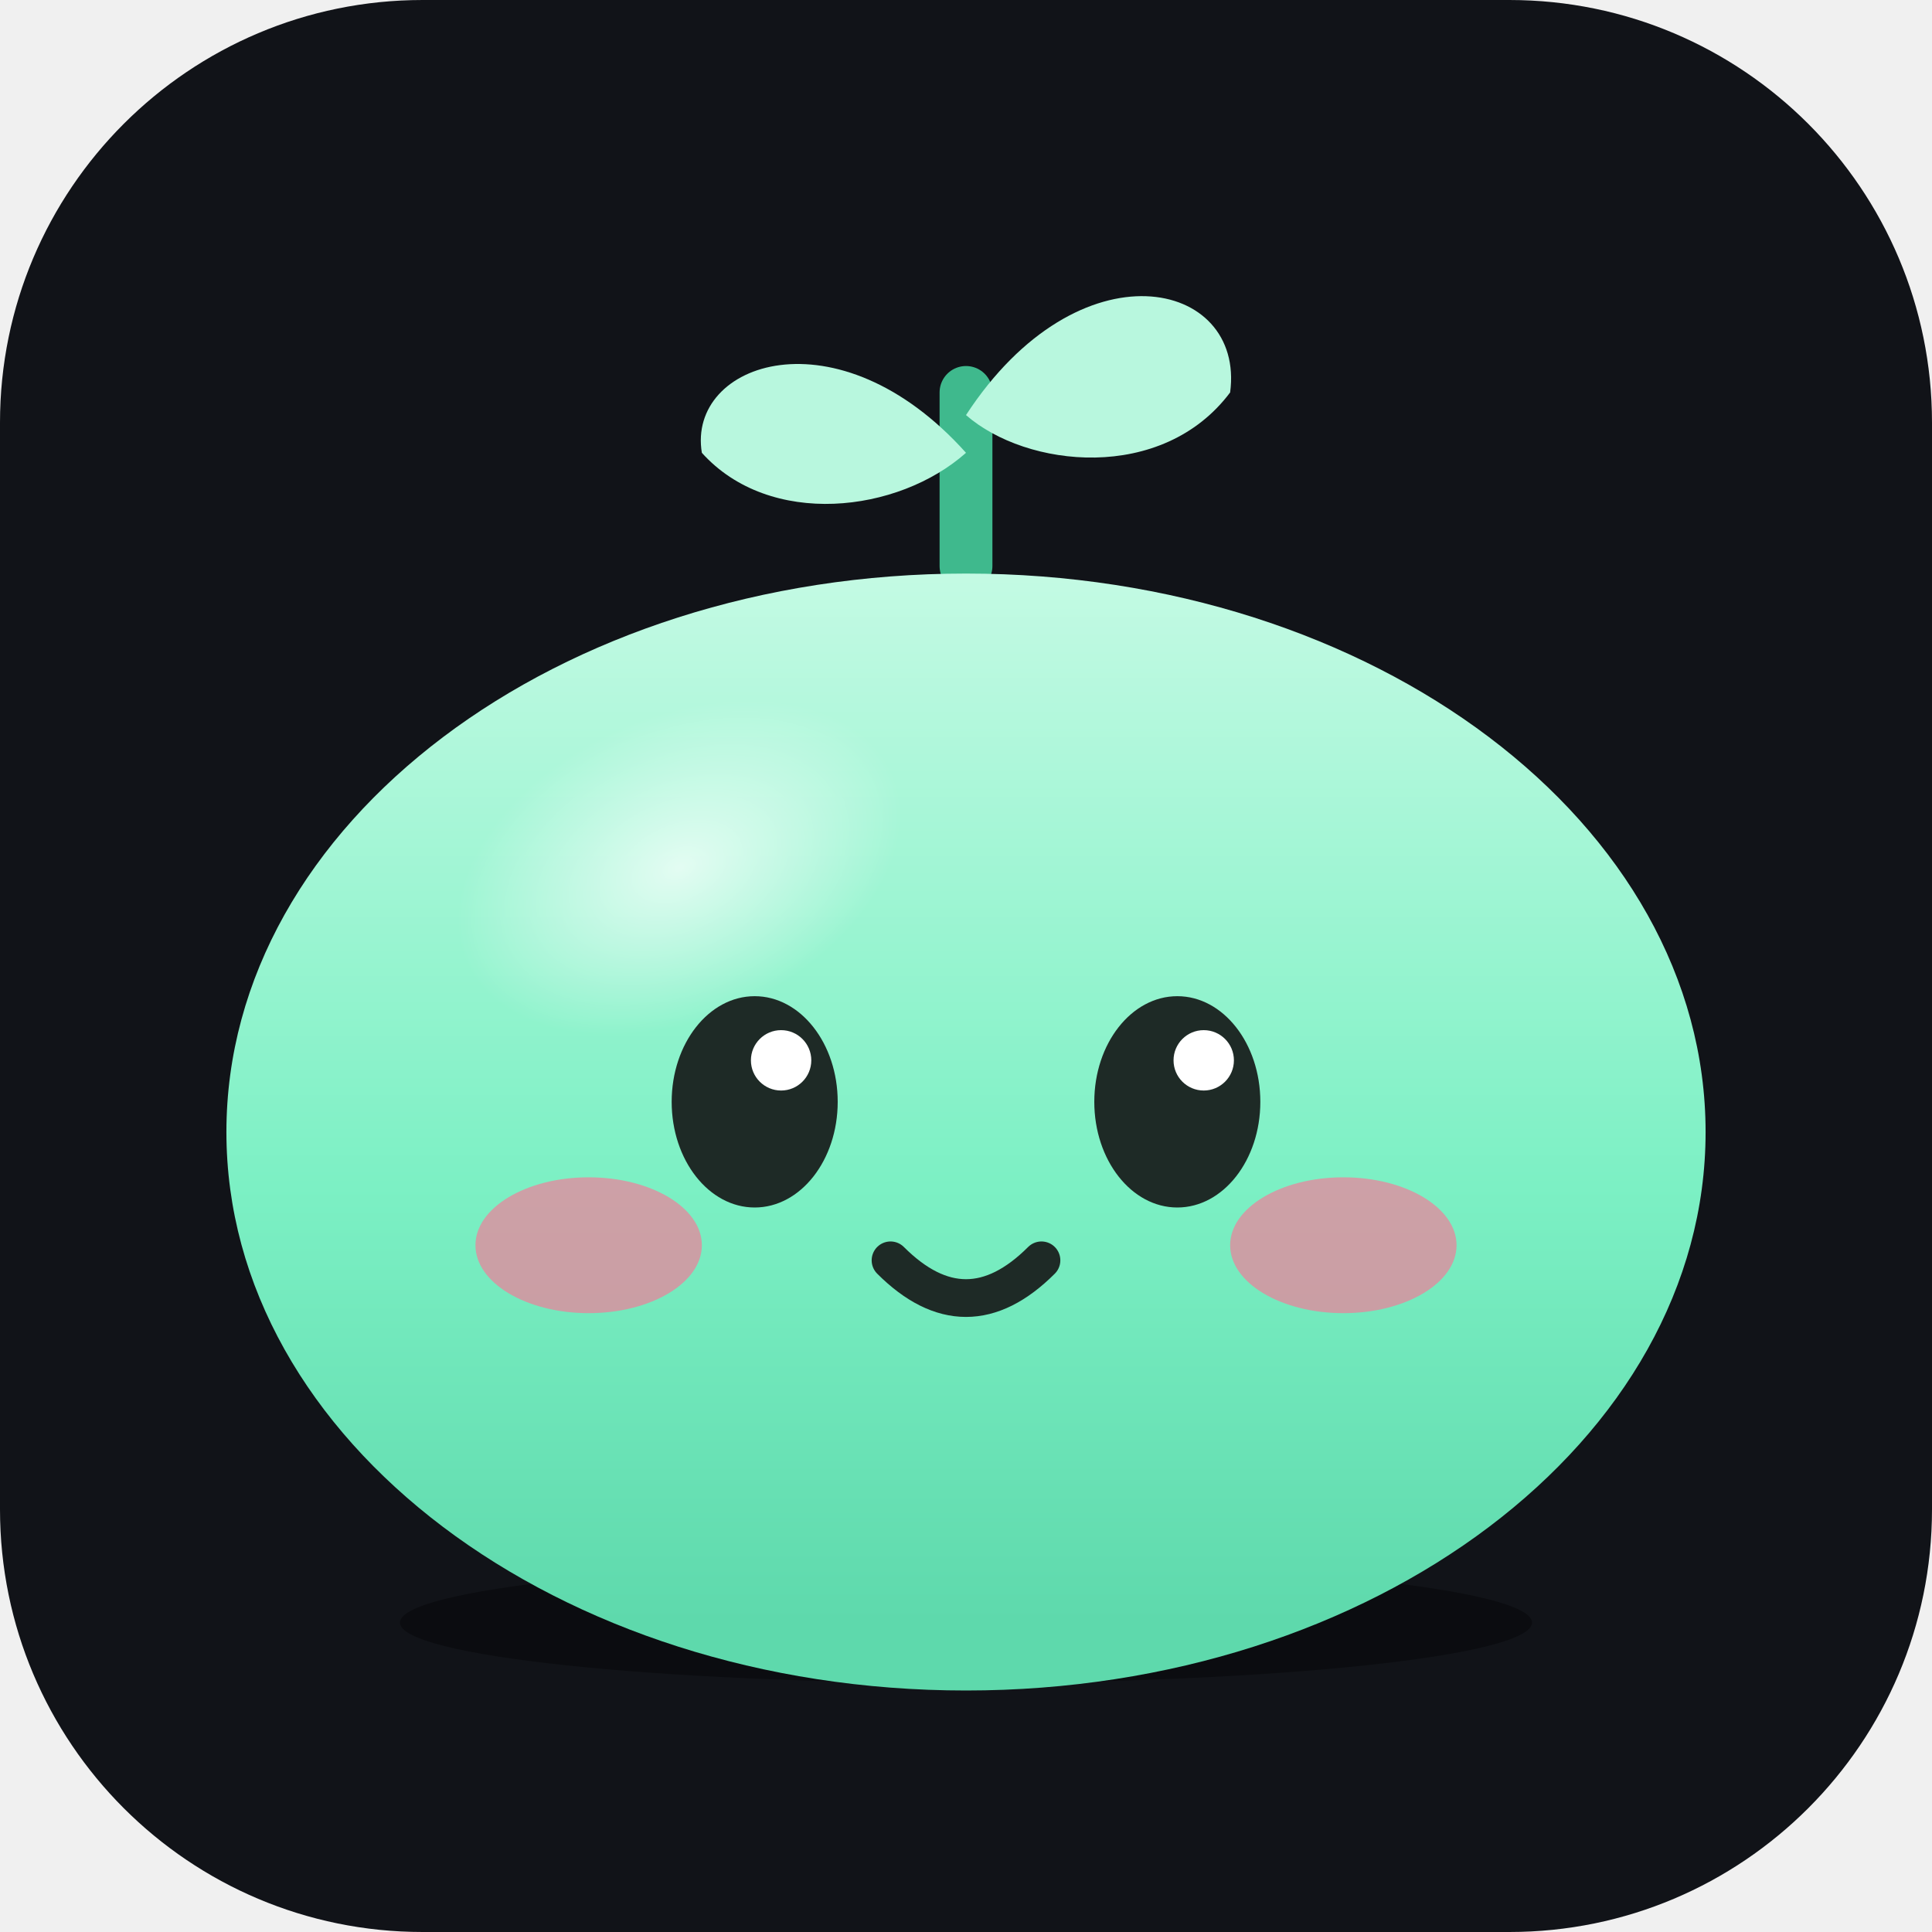
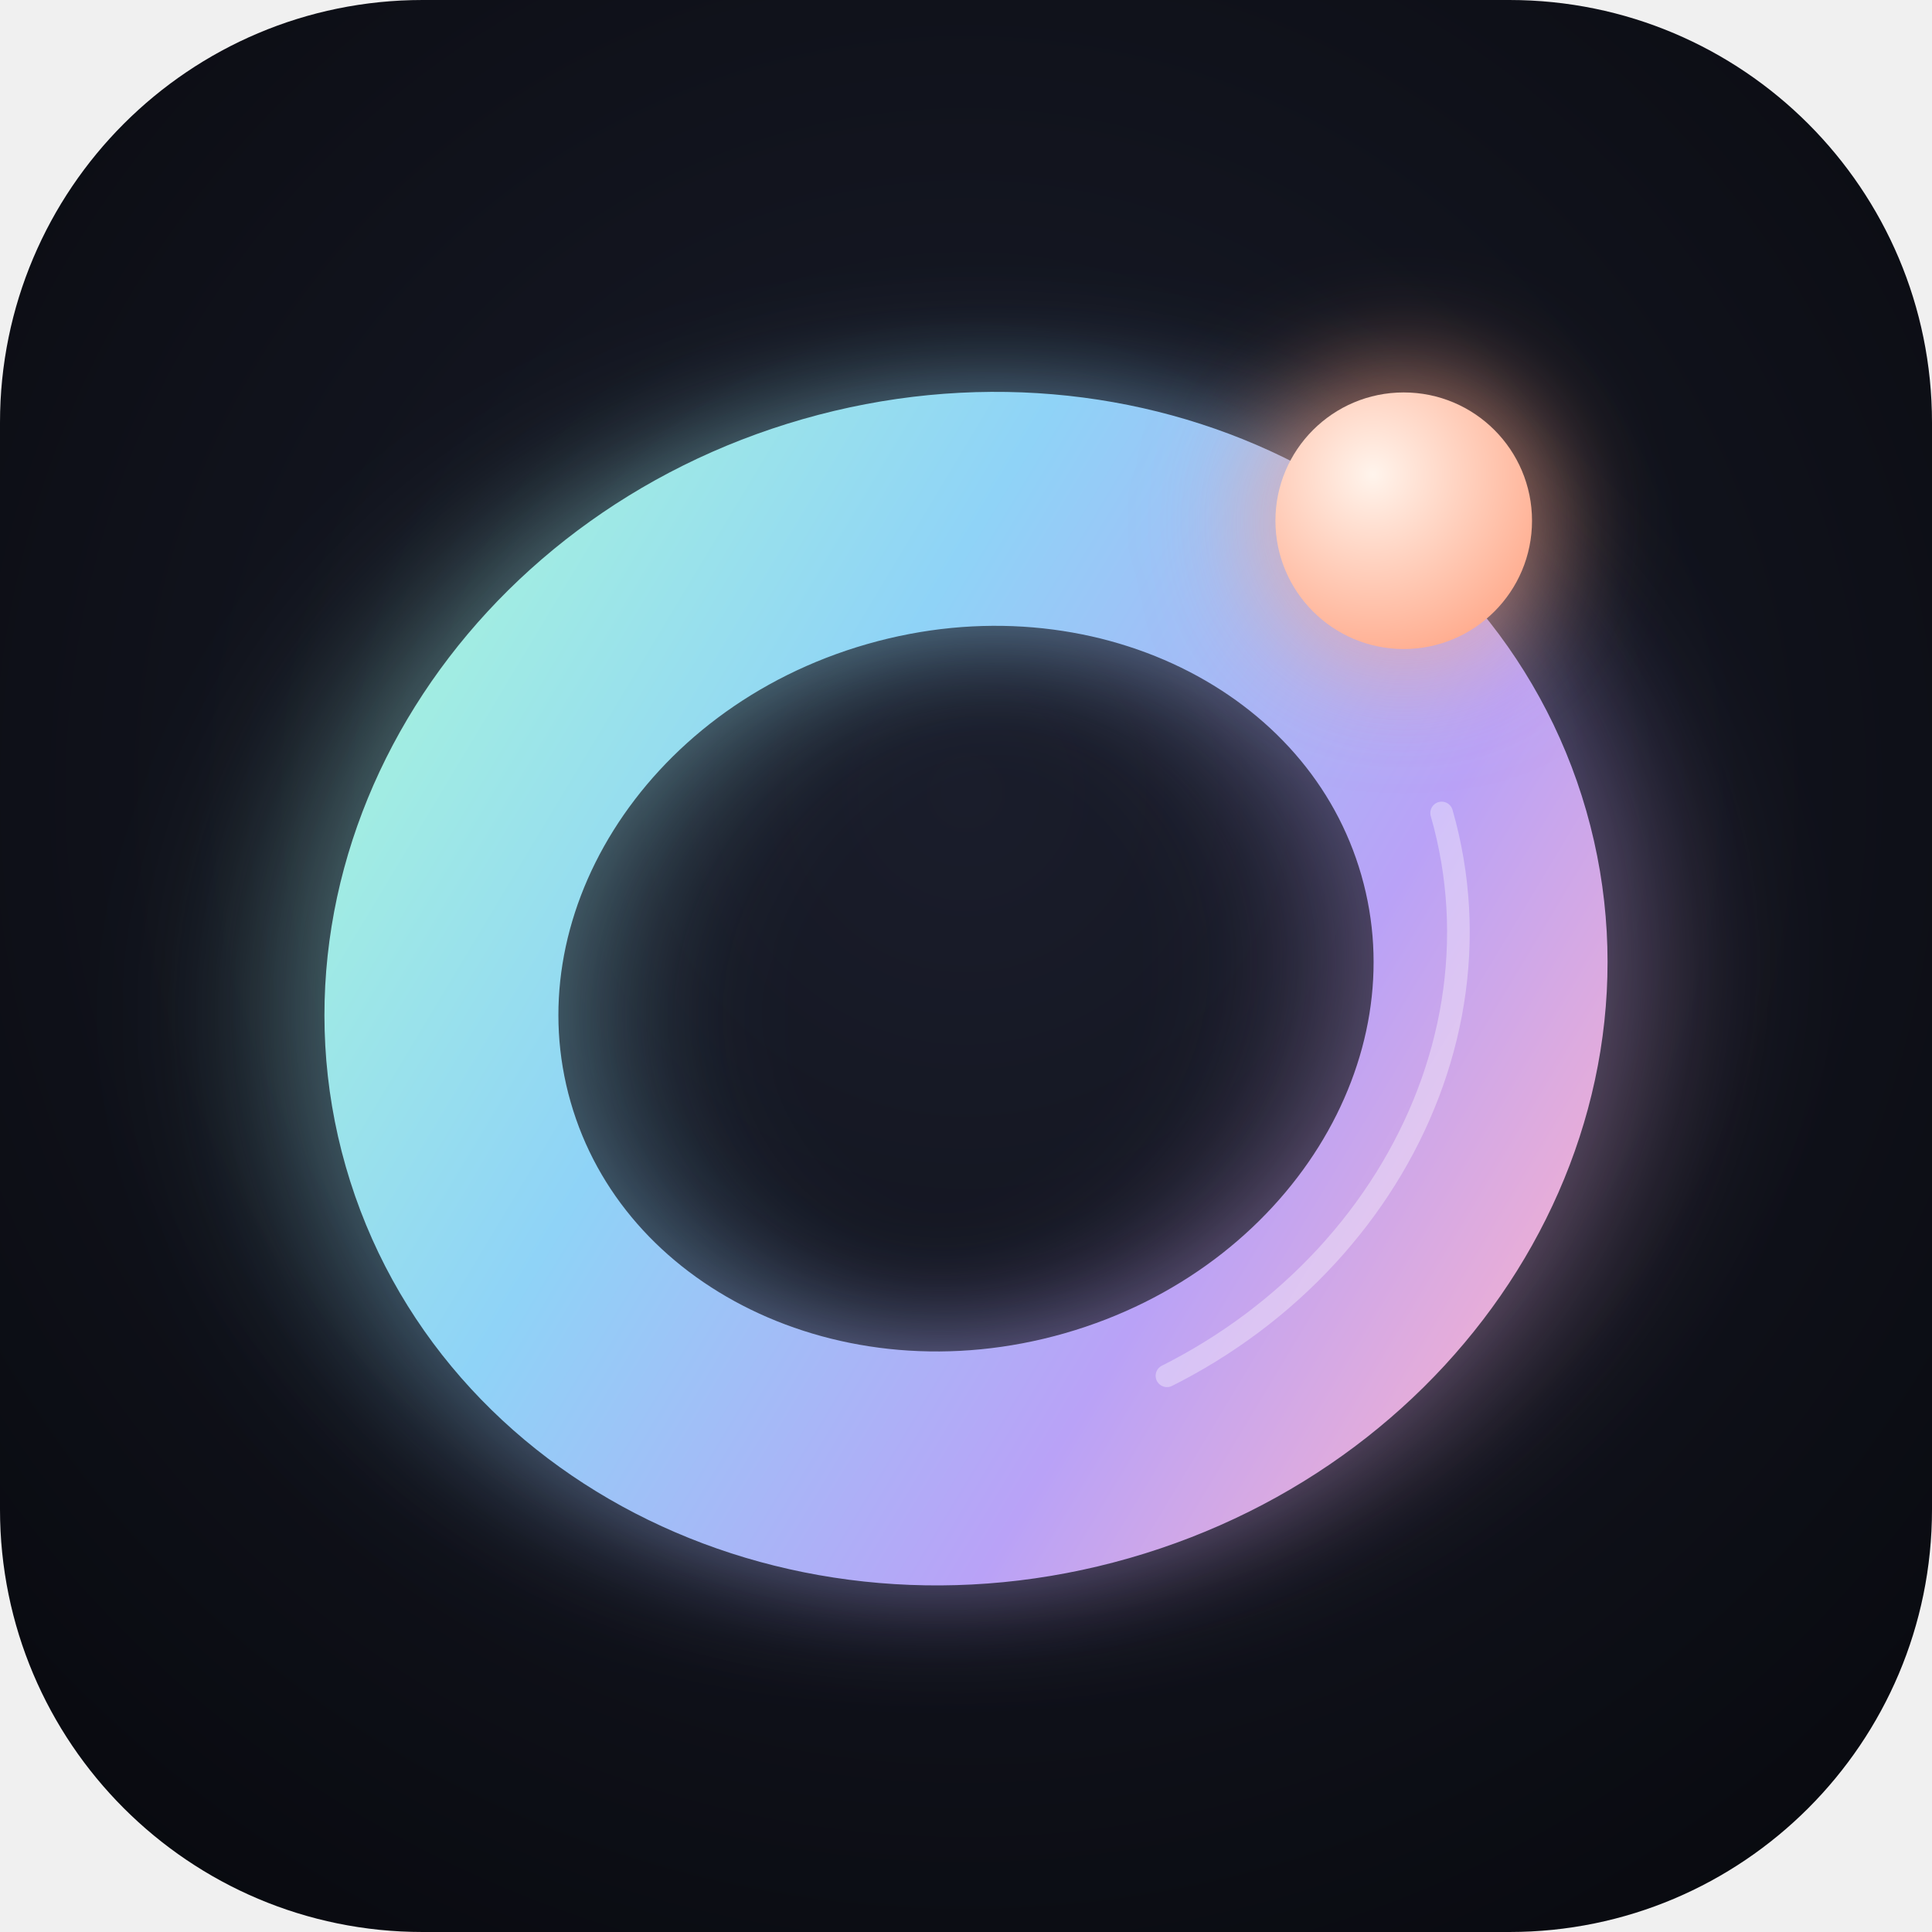
<svg xmlns="http://www.w3.org/2000/svg" viewBox="0 0 512 512">
  <defs>
-     <linearGradient id="body" x1="0" y1="140" x2="0" y2="430" gradientUnits="userSpaceOnUse">
-       <stop offset="0" stop-color="#C9FBE6" />
-       <stop offset="0.6" stop-color="#7CF0C4" />
-       <stop offset="1" stop-color="#5ED9AC" />
+     <radialGradient id="bg" cx="256" cy="210" r="420" gradientUnits="userSpaceOnUse">
+       <stop offset="0" stop-color="#1A1D2B" />
+       <stop offset="1" stop-color="#06070B" />
+     </radialGradient>
+     <linearGradient id="ring" x1="120" y1="110" x2="400" y2="410" gradientUnits="userSpaceOnUse">
+       <stop offset="0" stop-color="#A9F7DA" />
+       <stop offset="0.35" stop-color="#8FD3F7" />
+       <stop offset="0.7" stop-color="#B9A2F7" />
+       <stop offset="1" stop-color="#FFB3C9" />
    </linearGradient>
-     <radialGradient id="gloss" cx="0.5" cy="0.5" r="0.5">
-       <stop offset="0" stop-color="#FFFFFF" stop-opacity="0.7" />
-       <stop offset="1" stop-color="#FFFFFF" stop-opacity="0" />
+     <radialGradient id="moon" cx="0.38" cy="0.32" r="0.75">
+       <stop offset="0" stop-color="#FFF4EC" />
+       <stop offset="1" stop-color="#FFAA8C" />
    </radialGradient>
+     <filter id="glow" x="-40%" y="-40%" width="180%" height="180%">
+       <feGaussianBlur stdDeviation="20" />
+     </filter>
+     <filter id="mglow" x="-100%" y="-100%" width="300%" height="300%">
+       <feGaussianBlur stdDeviation="14" />
+     </filter>
  </defs>
-   <rect width="512" height="512" rx="112" fill="#111318" />
-   <ellipse cx="256" cy="430" rx="150" ry="16" fill="#000000" opacity="0.35" />
-   <path d="M256 150 C256 128 256 118 256 104" stroke="#3FB98D" stroke-width="14" stroke-linecap="round" fill="none" />
-   <path d="M256 120 C222 82 182 96 186 120 C204 140 238 136 256 120 Z" fill="#B8F7DE" />
-   <path d="M256 110 C286 64 330 74 326 104 C308 128 272 124 256 110 Z" fill="#B8F7DE" />
-   <ellipse cx="256" cy="300" rx="196" ry="148" fill="url(#body)" />
-   <ellipse cx="180" cy="230" rx="62" ry="40" fill="url(#gloss)" transform="rotate(-24 180 230)" />
-   <ellipse cx="156" cy="330" rx="30" ry="18" fill="#FF6F94" opacity="0.62" />
-   <ellipse cx="356" cy="330" rx="30" ry="18" fill="#FF6F94" opacity="0.62" />
-   <ellipse cx="200" cy="292" rx="22" ry="28" fill="#1E2A26" />
-   <ellipse cx="312" cy="292" rx="22" ry="28" fill="#1E2A26" />
-   <circle cx="207" cy="281" r="8" fill="#FFFFFF" />
-   <circle cx="319" cy="281" r="8" fill="#FFFFFF" />
-   <path d="M236 334 Q256 354 276 334" stroke="#1E2A26" stroke-width="10" stroke-linecap="round" fill="none" />
+   <rect width="512" height="512" rx="112" fill="url(#bg)" />
+   <g transform="rotate(-16 256 262)">
+     <ellipse cx="256" cy="262" rx="140" ry="126" fill="none" stroke="url(#ring)" stroke-width="66" opacity="0.55" filter="url(#glow)" />
+     <ellipse cx="256" cy="262" rx="140" ry="126" fill="none" stroke="url(#ring)" stroke-width="62" />
+     <ellipse cx="256" cy="262" rx="140" ry="126" fill="none" stroke="#FFFFFF" stroke-opacity="0.35" stroke-width="6" stroke-dasharray="180 700" stroke-linecap="round" transform="translate(-6 -10)" />
+   </g>
+   <circle cx="372" cy="138" r="40" fill="#FFAA8C" opacity="0.6" filter="url(#mglow)" />
+   <circle cx="372" cy="138" r="34" fill="url(#moon)" />
</svg>
